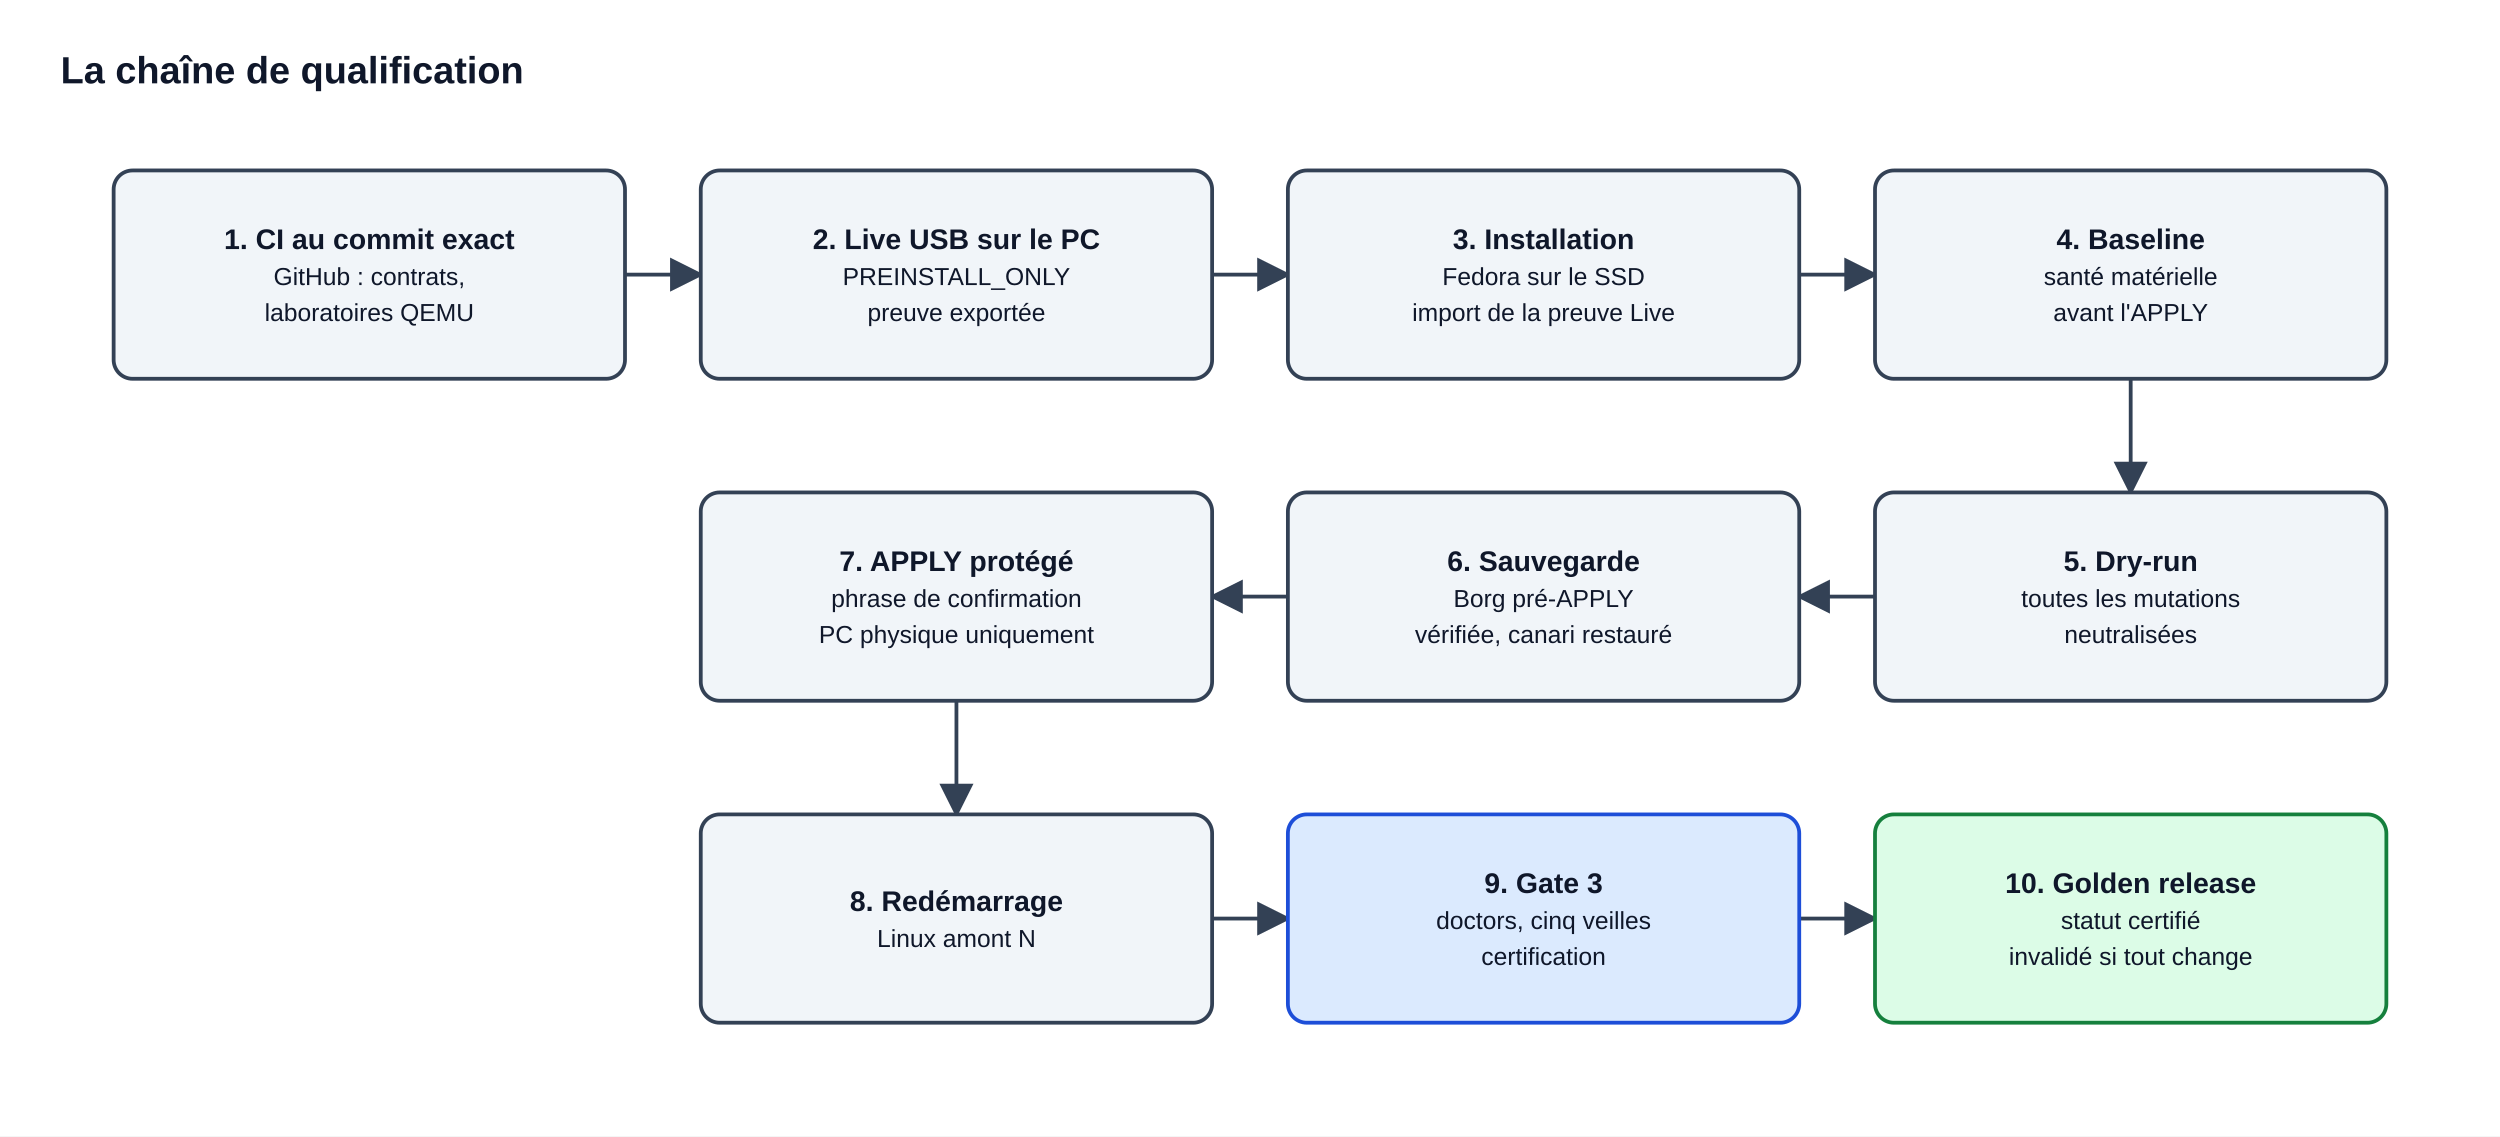
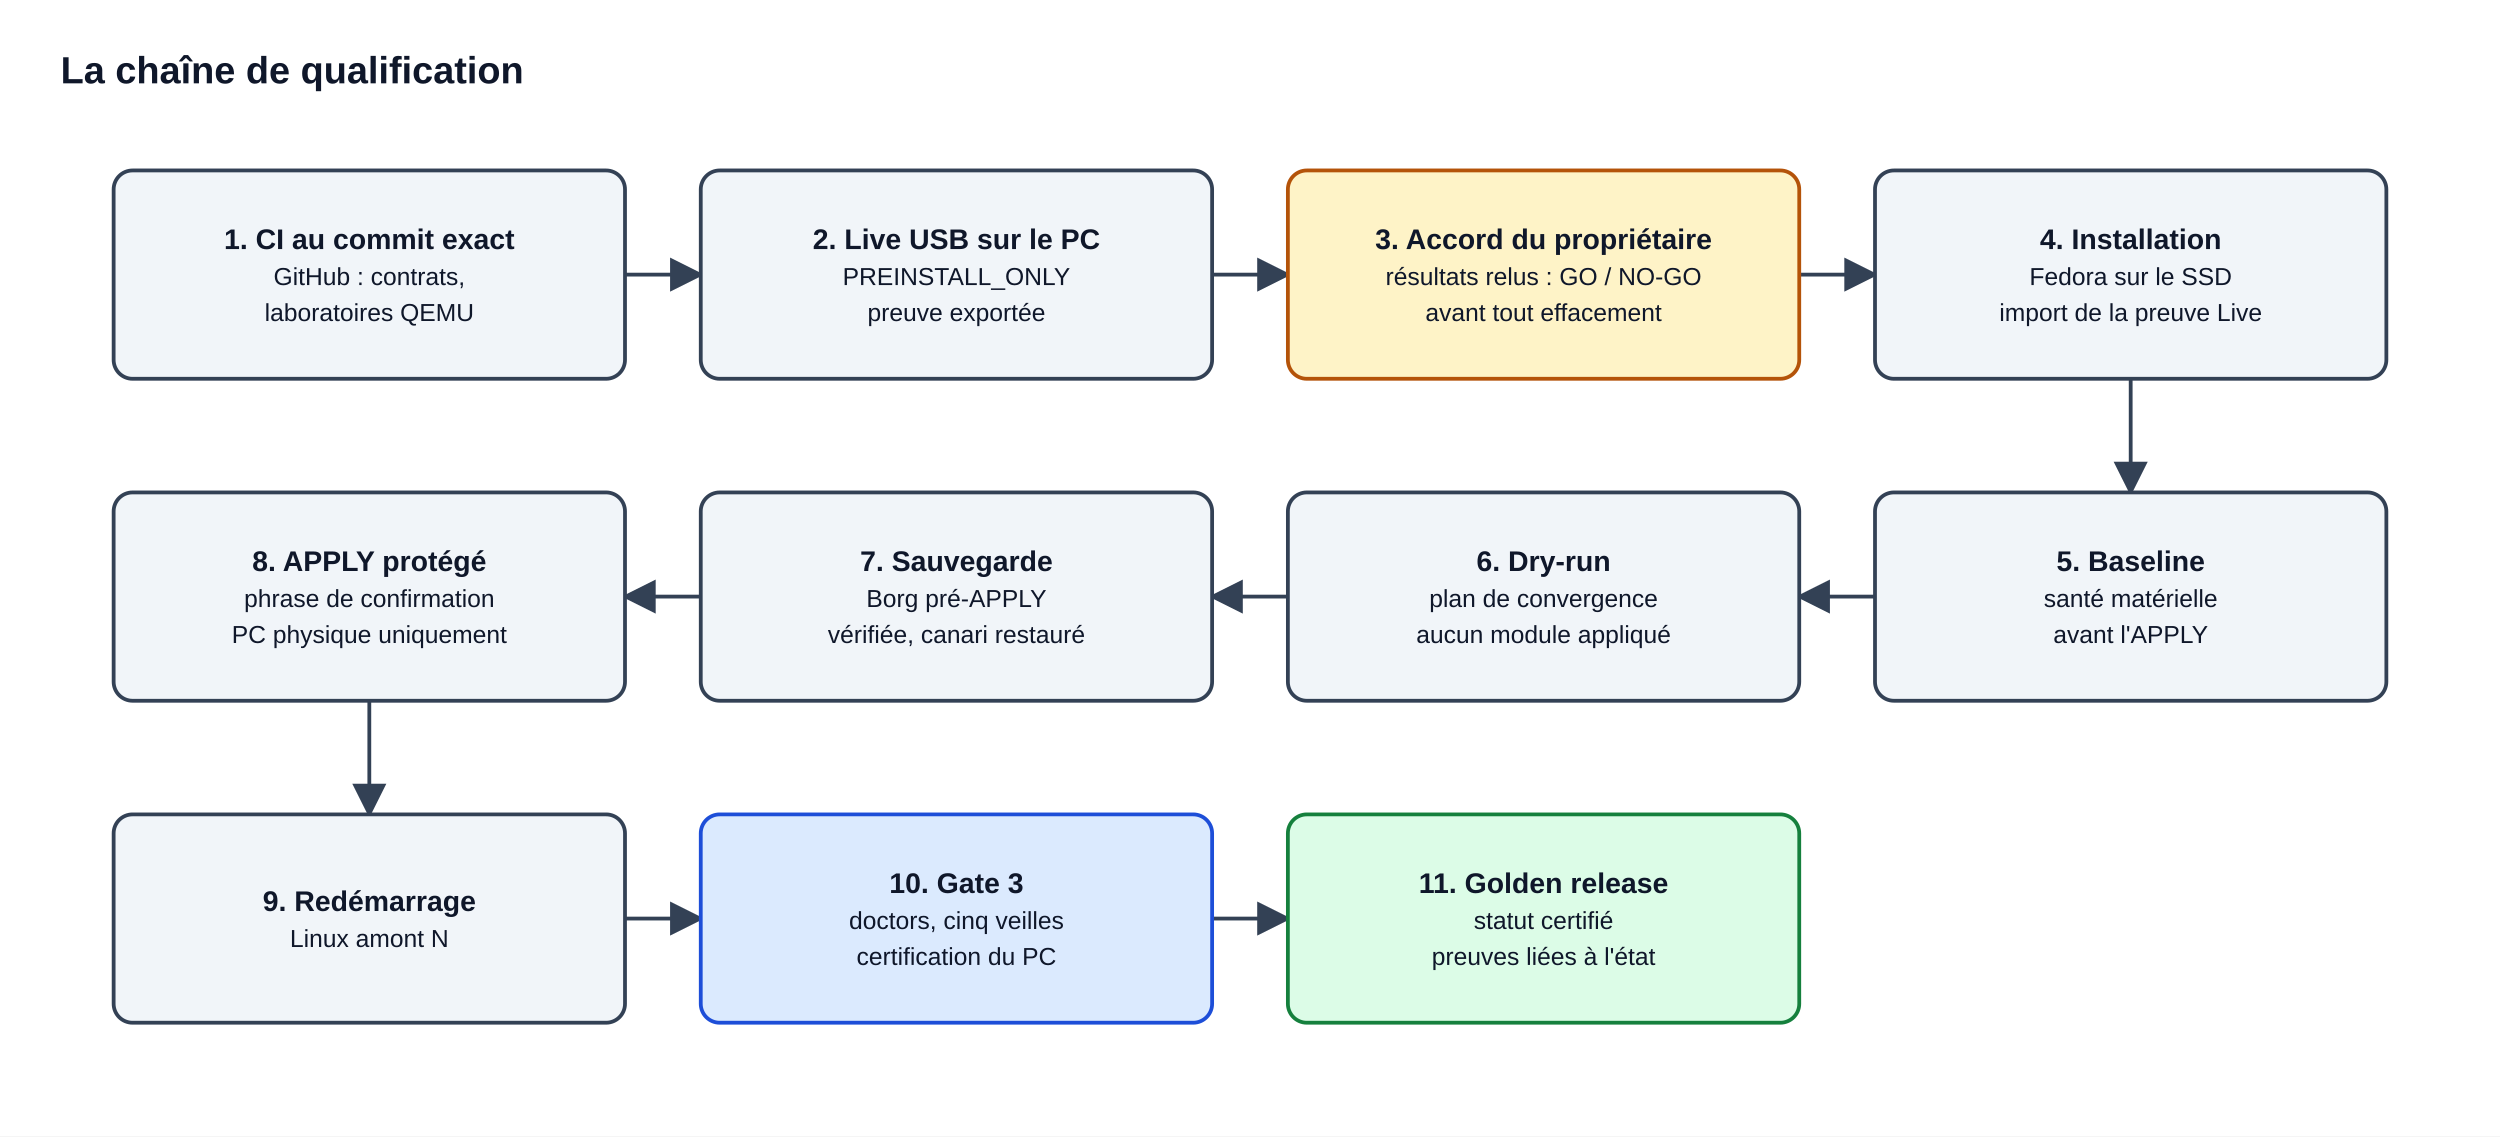
<svg xmlns="http://www.w3.org/2000/svg" viewBox="0 0 1320 600" width="1320" height="600" role="img" aria-labelledby="title desc">
  <defs>
    <marker id="arrow" viewBox="0 0 10 10" refX="9" refY="5" markerWidth="9" markerHeight="9" orient="auto-start-reverse">
      <path d="M0,0 L10,5 L0,10 z" fill="#334155" />
    </marker>
  </defs>
  <rect width="1320" height="600" fill="#FFFFFF" />
  <text x="32" y="44" font-family="Arial, Helvetica, sans-serif" font-size="20" font-weight="bold" fill="#0F172A">La chaîne de qualification</text>
  <line x1="330.0" y1="145.0" x2="370.0" y2="145.0" stroke="#334155" stroke-width="2" marker-end="url(#arrow)" />
  <line x1="640.0" y1="145.0" x2="680.0" y2="145.0" stroke="#334155" stroke-width="2" marker-end="url(#arrow)" />
  <line x1="950.0" y1="145.0" x2="990.0" y2="145.0" stroke="#334155" stroke-width="2" marker-end="url(#arrow)" />
  <line x1="1125.0" y1="200.0" x2="1125.0" y2="260.0" stroke="#334155" stroke-width="2" marker-end="url(#arrow)" />
  <line x1="990.0" y1="315.0" x2="950.0" y2="315.0" stroke="#334155" stroke-width="2" marker-end="url(#arrow)" />
  <line x1="680.0" y1="315.0" x2="640.0" y2="315.0" stroke="#334155" stroke-width="2" marker-end="url(#arrow)" />
-   <line x1="505.0" y1="370.0" x2="505.0" y2="430.0" stroke="#334155" stroke-width="2" marker-end="url(#arrow)" />
+   <line x1="370.0" y1="315.0" x2="330.0" y2="315.0" stroke="#334155" stroke-width="2" marker-end="url(#arrow)" />
+   <line x1="195.0" y1="370.0" x2="195.0" y2="430.0" stroke="#334155" stroke-width="2" marker-end="url(#arrow)" />
+   <line x1="330.0" y1="485.0" x2="370.0" y2="485.0" stroke="#334155" stroke-width="2" marker-end="url(#arrow)" />
  <line x1="640.0" y1="485.0" x2="680.0" y2="485.0" stroke="#334155" stroke-width="2" marker-end="url(#arrow)" />
-   <line x1="950.0" y1="485.0" x2="990.0" y2="485.0" stroke="#334155" stroke-width="2" marker-end="url(#arrow)" />
  <rect x="60" y="90" width="270" height="110" rx="10" fill="#F1F5F9" stroke="#334155" stroke-width="2" />
  <text x="195.0" y="131.5" text-anchor="middle" font-family="Arial, Helvetica, sans-serif" font-size="15" font-weight="bold" fill="#0F172A">1. CI au commit exact</text>
  <text x="195.0" y="150.5" text-anchor="middle" font-family="Arial, Helvetica, sans-serif" font-size="13" fill="#0F172A">GitHub : contrats,</text>
  <text x="195.0" y="169.5" text-anchor="middle" font-family="Arial, Helvetica, sans-serif" font-size="13" fill="#0F172A">laboratoires QEMU</text>
  <rect x="370" y="90" width="270" height="110" rx="10" fill="#F1F5F9" stroke="#334155" stroke-width="2" />
  <text x="505.0" y="131.5" text-anchor="middle" font-family="Arial, Helvetica, sans-serif" font-size="15" font-weight="bold" fill="#0F172A">2. Live USB sur le PC</text>
  <text x="505.0" y="150.5" text-anchor="middle" font-family="Arial, Helvetica, sans-serif" font-size="13" fill="#0F172A">PREINSTALL_ONLY</text>
  <text x="505.0" y="169.5" text-anchor="middle" font-family="Arial, Helvetica, sans-serif" font-size="13" fill="#0F172A">preuve exportée</text>
-   <rect x="680" y="90" width="270" height="110" rx="10" fill="#F1F5F9" stroke="#334155" stroke-width="2" />
-   <text x="815.0" y="131.5" text-anchor="middle" font-family="Arial, Helvetica, sans-serif" font-size="15" font-weight="bold" fill="#0F172A">3. Installation</text>
-   <text x="815.0" y="150.5" text-anchor="middle" font-family="Arial, Helvetica, sans-serif" font-size="13" fill="#0F172A">Fedora sur le SSD</text>
-   <text x="815.0" y="169.5" text-anchor="middle" font-family="Arial, Helvetica, sans-serif" font-size="13" fill="#0F172A">import de la preuve Live</text>
+   <rect x="680" y="90" width="270" height="110" rx="10" fill="#FEF3C7" stroke="#B45309" stroke-width="2" />
+   <text x="815.0" y="131.5" text-anchor="middle" font-family="Arial, Helvetica, sans-serif" font-size="15" font-weight="bold" fill="#0F172A">3. Accord du propriétaire</text>
+   <text x="815.0" y="150.5" text-anchor="middle" font-family="Arial, Helvetica, sans-serif" font-size="13" fill="#0F172A">résultats relus : GO / NO-GO</text>
+   <text x="815.0" y="169.5" text-anchor="middle" font-family="Arial, Helvetica, sans-serif" font-size="13" fill="#0F172A">avant tout effacement</text>
  <rect x="990" y="90" width="270" height="110" rx="10" fill="#F1F5F9" stroke="#334155" stroke-width="2" />
-   <text x="1125.0" y="131.5" text-anchor="middle" font-family="Arial, Helvetica, sans-serif" font-size="15" font-weight="bold" fill="#0F172A">4. Baseline</text>
-   <text x="1125.0" y="150.5" text-anchor="middle" font-family="Arial, Helvetica, sans-serif" font-size="13" fill="#0F172A">santé matérielle</text>
-   <text x="1125.0" y="169.5" text-anchor="middle" font-family="Arial, Helvetica, sans-serif" font-size="13" fill="#0F172A">avant l'APPLY</text>
+   <text x="1125.0" y="131.5" text-anchor="middle" font-family="Arial, Helvetica, sans-serif" font-size="15" font-weight="bold" fill="#0F172A">4. Installation</text>
+   <text x="1125.0" y="150.5" text-anchor="middle" font-family="Arial, Helvetica, sans-serif" font-size="13" fill="#0F172A">Fedora sur le SSD</text>
+   <text x="1125.0" y="169.5" text-anchor="middle" font-family="Arial, Helvetica, sans-serif" font-size="13" fill="#0F172A">import de la preuve Live</text>
  <rect x="990" y="260" width="270" height="110" rx="10" fill="#F1F5F9" stroke="#334155" stroke-width="2" />
-   <text x="1125.0" y="301.5" text-anchor="middle" font-family="Arial, Helvetica, sans-serif" font-size="15" font-weight="bold" fill="#0F172A">5. Dry-run</text>
-   <text x="1125.0" y="320.5" text-anchor="middle" font-family="Arial, Helvetica, sans-serif" font-size="13" fill="#0F172A">toutes les mutations</text>
-   <text x="1125.0" y="339.5" text-anchor="middle" font-family="Arial, Helvetica, sans-serif" font-size="13" fill="#0F172A">neutralisées</text>
+   <text x="1125.0" y="301.5" text-anchor="middle" font-family="Arial, Helvetica, sans-serif" font-size="15" font-weight="bold" fill="#0F172A">5. Baseline</text>
+   <text x="1125.0" y="320.5" text-anchor="middle" font-family="Arial, Helvetica, sans-serif" font-size="13" fill="#0F172A">santé matérielle</text>
+   <text x="1125.0" y="339.5" text-anchor="middle" font-family="Arial, Helvetica, sans-serif" font-size="13" fill="#0F172A">avant l'APPLY</text>
  <rect x="680" y="260" width="270" height="110" rx="10" fill="#F1F5F9" stroke="#334155" stroke-width="2" />
-   <text x="815.0" y="301.5" text-anchor="middle" font-family="Arial, Helvetica, sans-serif" font-size="15" font-weight="bold" fill="#0F172A">6. Sauvegarde</text>
-   <text x="815.0" y="320.5" text-anchor="middle" font-family="Arial, Helvetica, sans-serif" font-size="13" fill="#0F172A">Borg pré-APPLY</text>
-   <text x="815.0" y="339.5" text-anchor="middle" font-family="Arial, Helvetica, sans-serif" font-size="13" fill="#0F172A">vérifiée, canari restauré</text>
+   <text x="815.0" y="301.5" text-anchor="middle" font-family="Arial, Helvetica, sans-serif" font-size="15" font-weight="bold" fill="#0F172A">6. Dry-run</text>
+   <text x="815.0" y="320.5" text-anchor="middle" font-family="Arial, Helvetica, sans-serif" font-size="13" fill="#0F172A">plan de convergence</text>
+   <text x="815.0" y="339.5" text-anchor="middle" font-family="Arial, Helvetica, sans-serif" font-size="13" fill="#0F172A">aucun module appliqué</text>
  <rect x="370" y="260" width="270" height="110" rx="10" fill="#F1F5F9" stroke="#334155" stroke-width="2" />
-   <text x="505.0" y="301.5" text-anchor="middle" font-family="Arial, Helvetica, sans-serif" font-size="15" font-weight="bold" fill="#0F172A">7. APPLY protégé</text>
-   <text x="505.0" y="320.5" text-anchor="middle" font-family="Arial, Helvetica, sans-serif" font-size="13" fill="#0F172A">phrase de confirmation</text>
-   <text x="505.0" y="339.5" text-anchor="middle" font-family="Arial, Helvetica, sans-serif" font-size="13" fill="#0F172A">PC physique uniquement</text>
-   <rect x="370" y="430" width="270" height="110" rx="10" fill="#F1F5F9" stroke="#334155" stroke-width="2" />
-   <text x="505.0" y="481.0" text-anchor="middle" font-family="Arial, Helvetica, sans-serif" font-size="15" font-weight="bold" fill="#0F172A">8. Redémarrage</text>
-   <text x="505.0" y="500.0" text-anchor="middle" font-family="Arial, Helvetica, sans-serif" font-size="13" fill="#0F172A">Linux amont N</text>
-   <rect x="680" y="430" width="270" height="110" rx="10" fill="#DBEAFE" stroke="#1D4ED8" stroke-width="2" />
-   <text x="815.0" y="471.5" text-anchor="middle" font-family="Arial, Helvetica, sans-serif" font-size="15" font-weight="bold" fill="#0F172A">9. Gate 3</text>
-   <text x="815.0" y="490.5" text-anchor="middle" font-family="Arial, Helvetica, sans-serif" font-size="13" fill="#0F172A">doctors, cinq veilles</text>
-   <text x="815.0" y="509.5" text-anchor="middle" font-family="Arial, Helvetica, sans-serif" font-size="13" fill="#0F172A">certification</text>
-   <rect x="990" y="430" width="270" height="110" rx="10" fill="#DCFCE7" stroke="#15803D" stroke-width="2" />
-   <text x="1125.0" y="471.5" text-anchor="middle" font-family="Arial, Helvetica, sans-serif" font-size="15" font-weight="bold" fill="#0F172A">10. Golden release</text>
-   <text x="1125.0" y="490.5" text-anchor="middle" font-family="Arial, Helvetica, sans-serif" font-size="13" fill="#0F172A">statut certifié</text>
-   <text x="1125.0" y="509.5" text-anchor="middle" font-family="Arial, Helvetica, sans-serif" font-size="13" fill="#0F172A">invalidé si tout change</text>
+   <text x="505.0" y="301.5" text-anchor="middle" font-family="Arial, Helvetica, sans-serif" font-size="15" font-weight="bold" fill="#0F172A">7. Sauvegarde</text>
+   <text x="505.0" y="320.5" text-anchor="middle" font-family="Arial, Helvetica, sans-serif" font-size="13" fill="#0F172A">Borg pré-APPLY</text>
+   <text x="505.0" y="339.5" text-anchor="middle" font-family="Arial, Helvetica, sans-serif" font-size="13" fill="#0F172A">vérifiée, canari restauré</text>
+   <rect x="60" y="260" width="270" height="110" rx="10" fill="#F1F5F9" stroke="#334155" stroke-width="2" />
+   <text x="195.0" y="301.5" text-anchor="middle" font-family="Arial, Helvetica, sans-serif" font-size="15" font-weight="bold" fill="#0F172A">8. APPLY protégé</text>
+   <text x="195.0" y="320.5" text-anchor="middle" font-family="Arial, Helvetica, sans-serif" font-size="13" fill="#0F172A">phrase de confirmation</text>
+   <text x="195.0" y="339.5" text-anchor="middle" font-family="Arial, Helvetica, sans-serif" font-size="13" fill="#0F172A">PC physique uniquement</text>
+   <rect x="60" y="430" width="270" height="110" rx="10" fill="#F1F5F9" stroke="#334155" stroke-width="2" />
+   <text x="195.0" y="481.0" text-anchor="middle" font-family="Arial, Helvetica, sans-serif" font-size="15" font-weight="bold" fill="#0F172A">9. Redémarrage</text>
+   <text x="195.0" y="500.0" text-anchor="middle" font-family="Arial, Helvetica, sans-serif" font-size="13" fill="#0F172A">Linux amont N</text>
+   <rect x="370" y="430" width="270" height="110" rx="10" fill="#DBEAFE" stroke="#1D4ED8" stroke-width="2" />
+   <text x="505.0" y="471.5" text-anchor="middle" font-family="Arial, Helvetica, sans-serif" font-size="15" font-weight="bold" fill="#0F172A">10. Gate 3</text>
+   <text x="505.0" y="490.5" text-anchor="middle" font-family="Arial, Helvetica, sans-serif" font-size="13" fill="#0F172A">doctors, cinq veilles</text>
+   <text x="505.0" y="509.5" text-anchor="middle" font-family="Arial, Helvetica, sans-serif" font-size="13" fill="#0F172A">certification du PC</text>
+   <rect x="680" y="430" width="270" height="110" rx="10" fill="#DCFCE7" stroke="#15803D" stroke-width="2" />
+   <text x="815.0" y="471.5" text-anchor="middle" font-family="Arial, Helvetica, sans-serif" font-size="15" font-weight="bold" fill="#0F172A">11. Golden release</text>
+   <text x="815.0" y="490.5" text-anchor="middle" font-family="Arial, Helvetica, sans-serif" font-size="13" fill="#0F172A">statut certifié</text>
+   <text x="815.0" y="509.5" text-anchor="middle" font-family="Arial, Helvetica, sans-serif" font-size="13" fill="#0F172A">preuves liées à l'état</text>
</svg>
